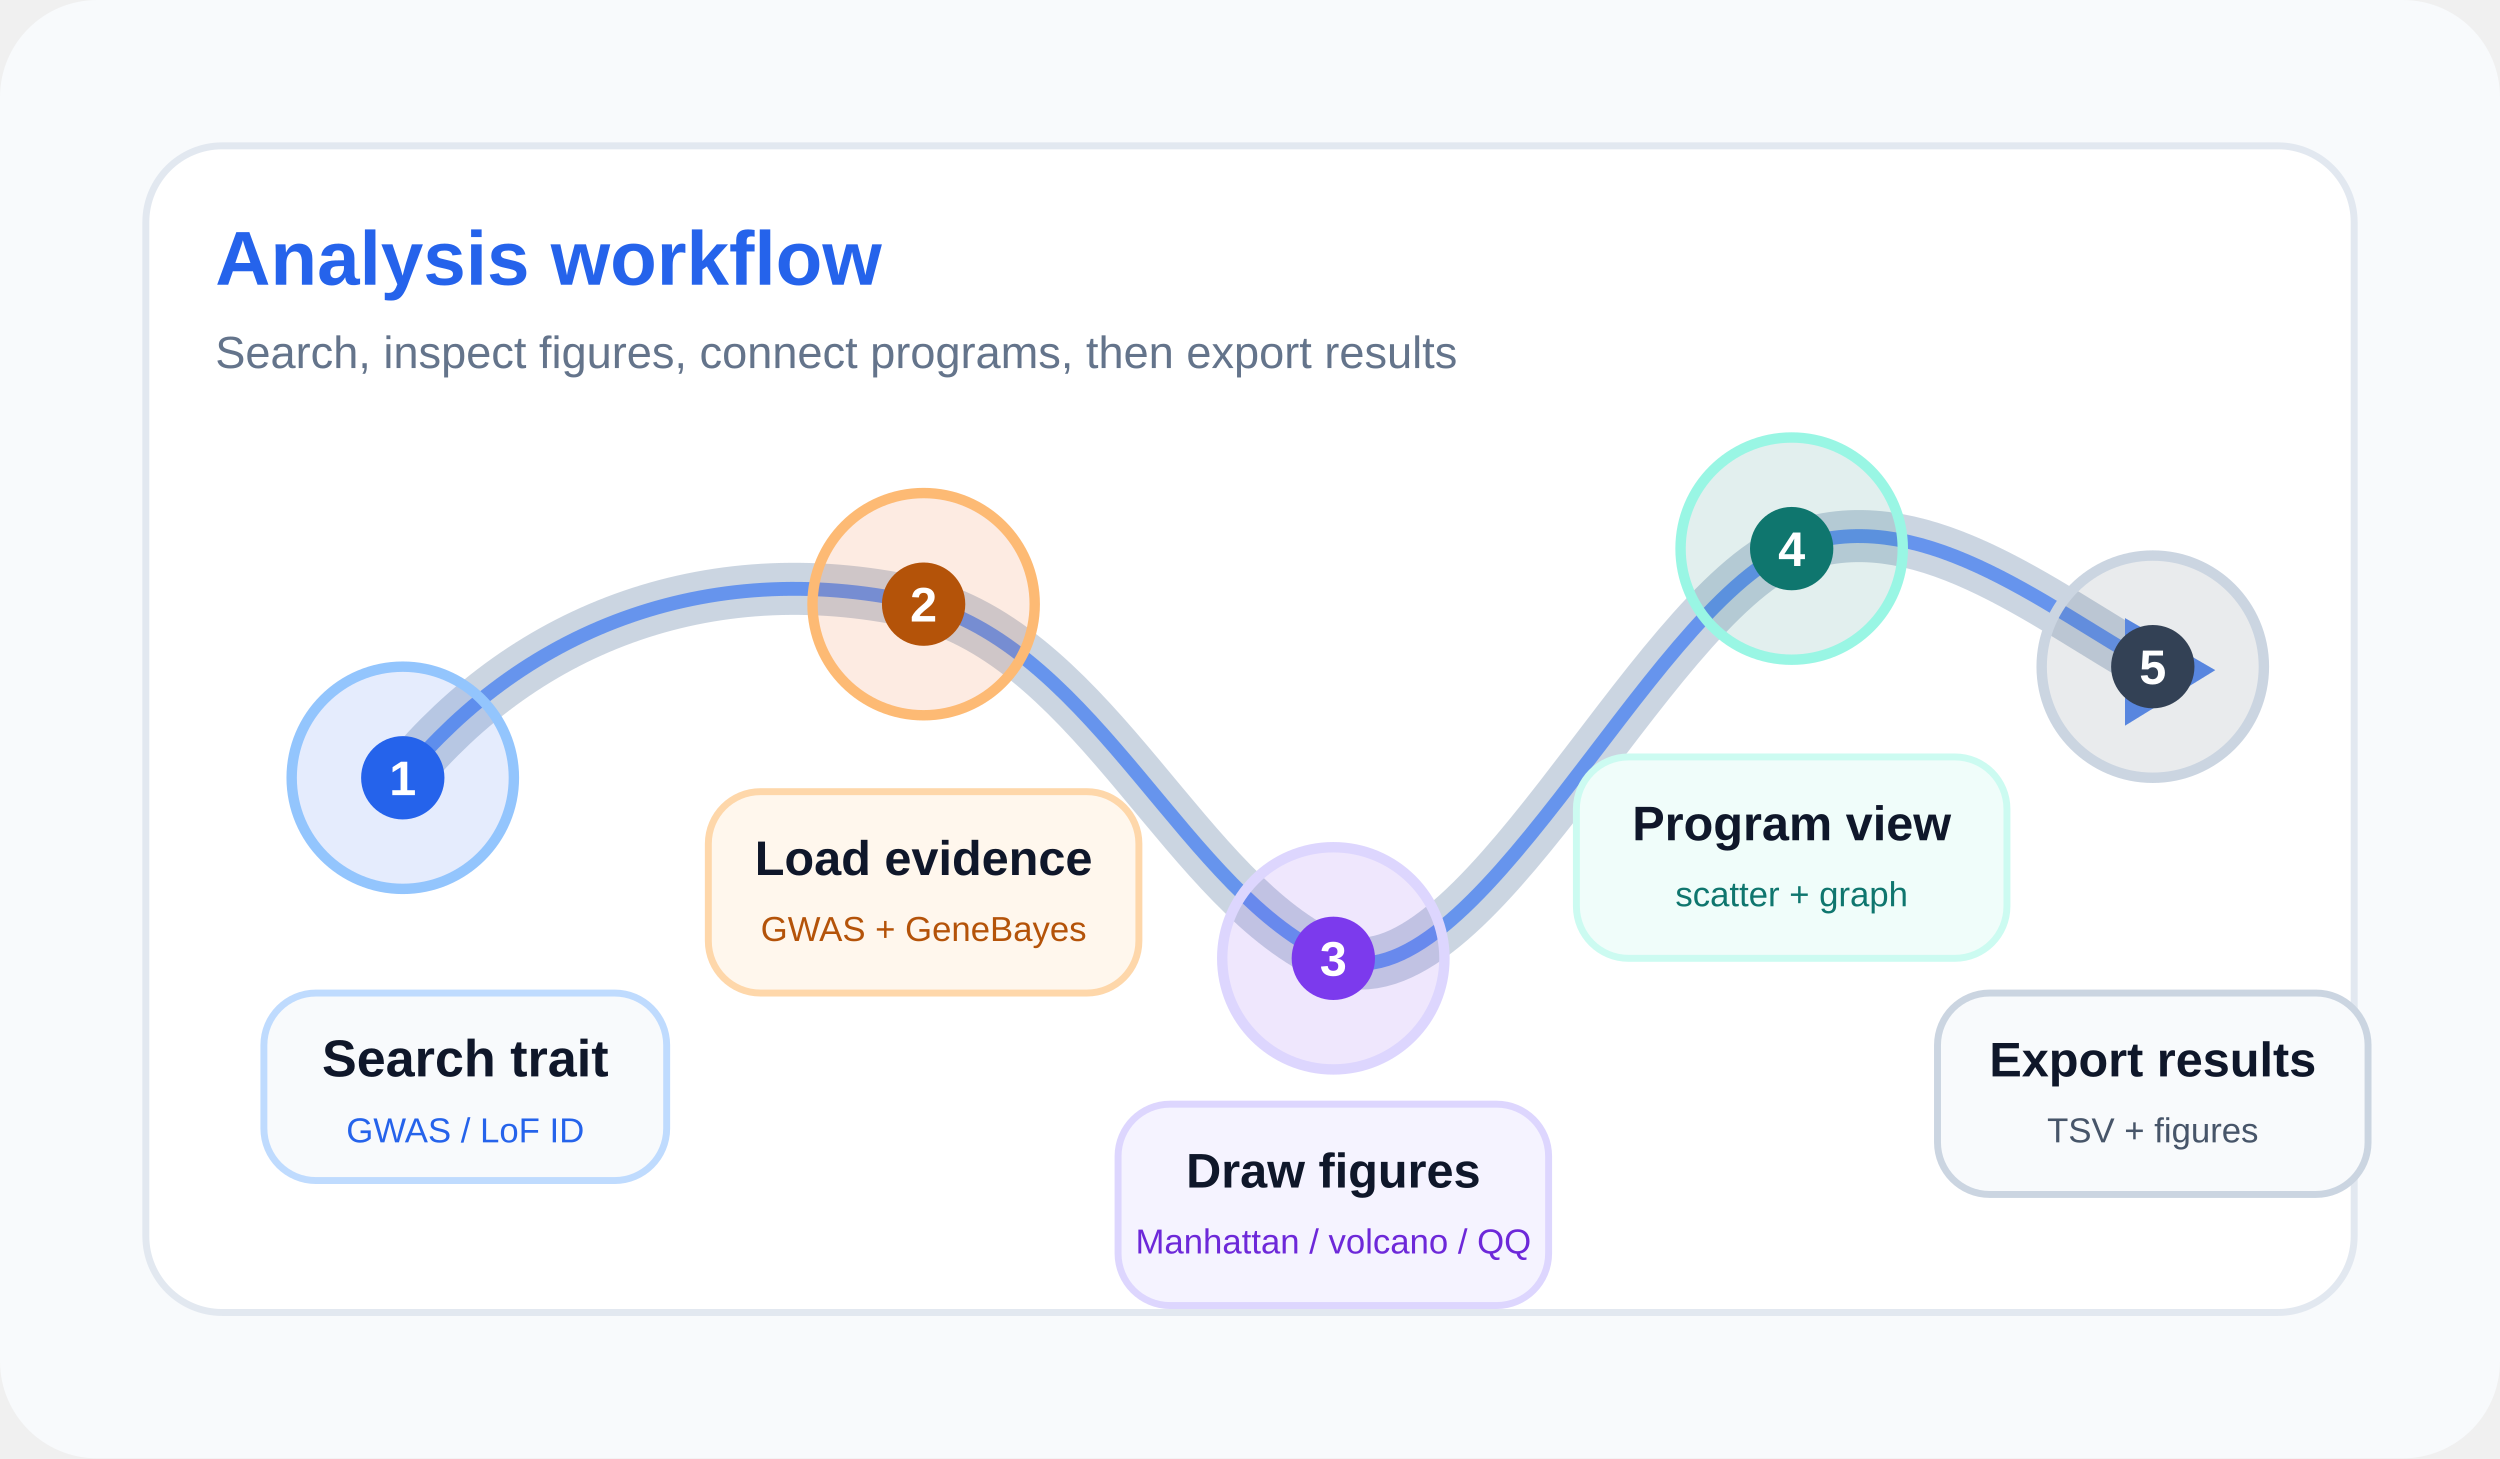
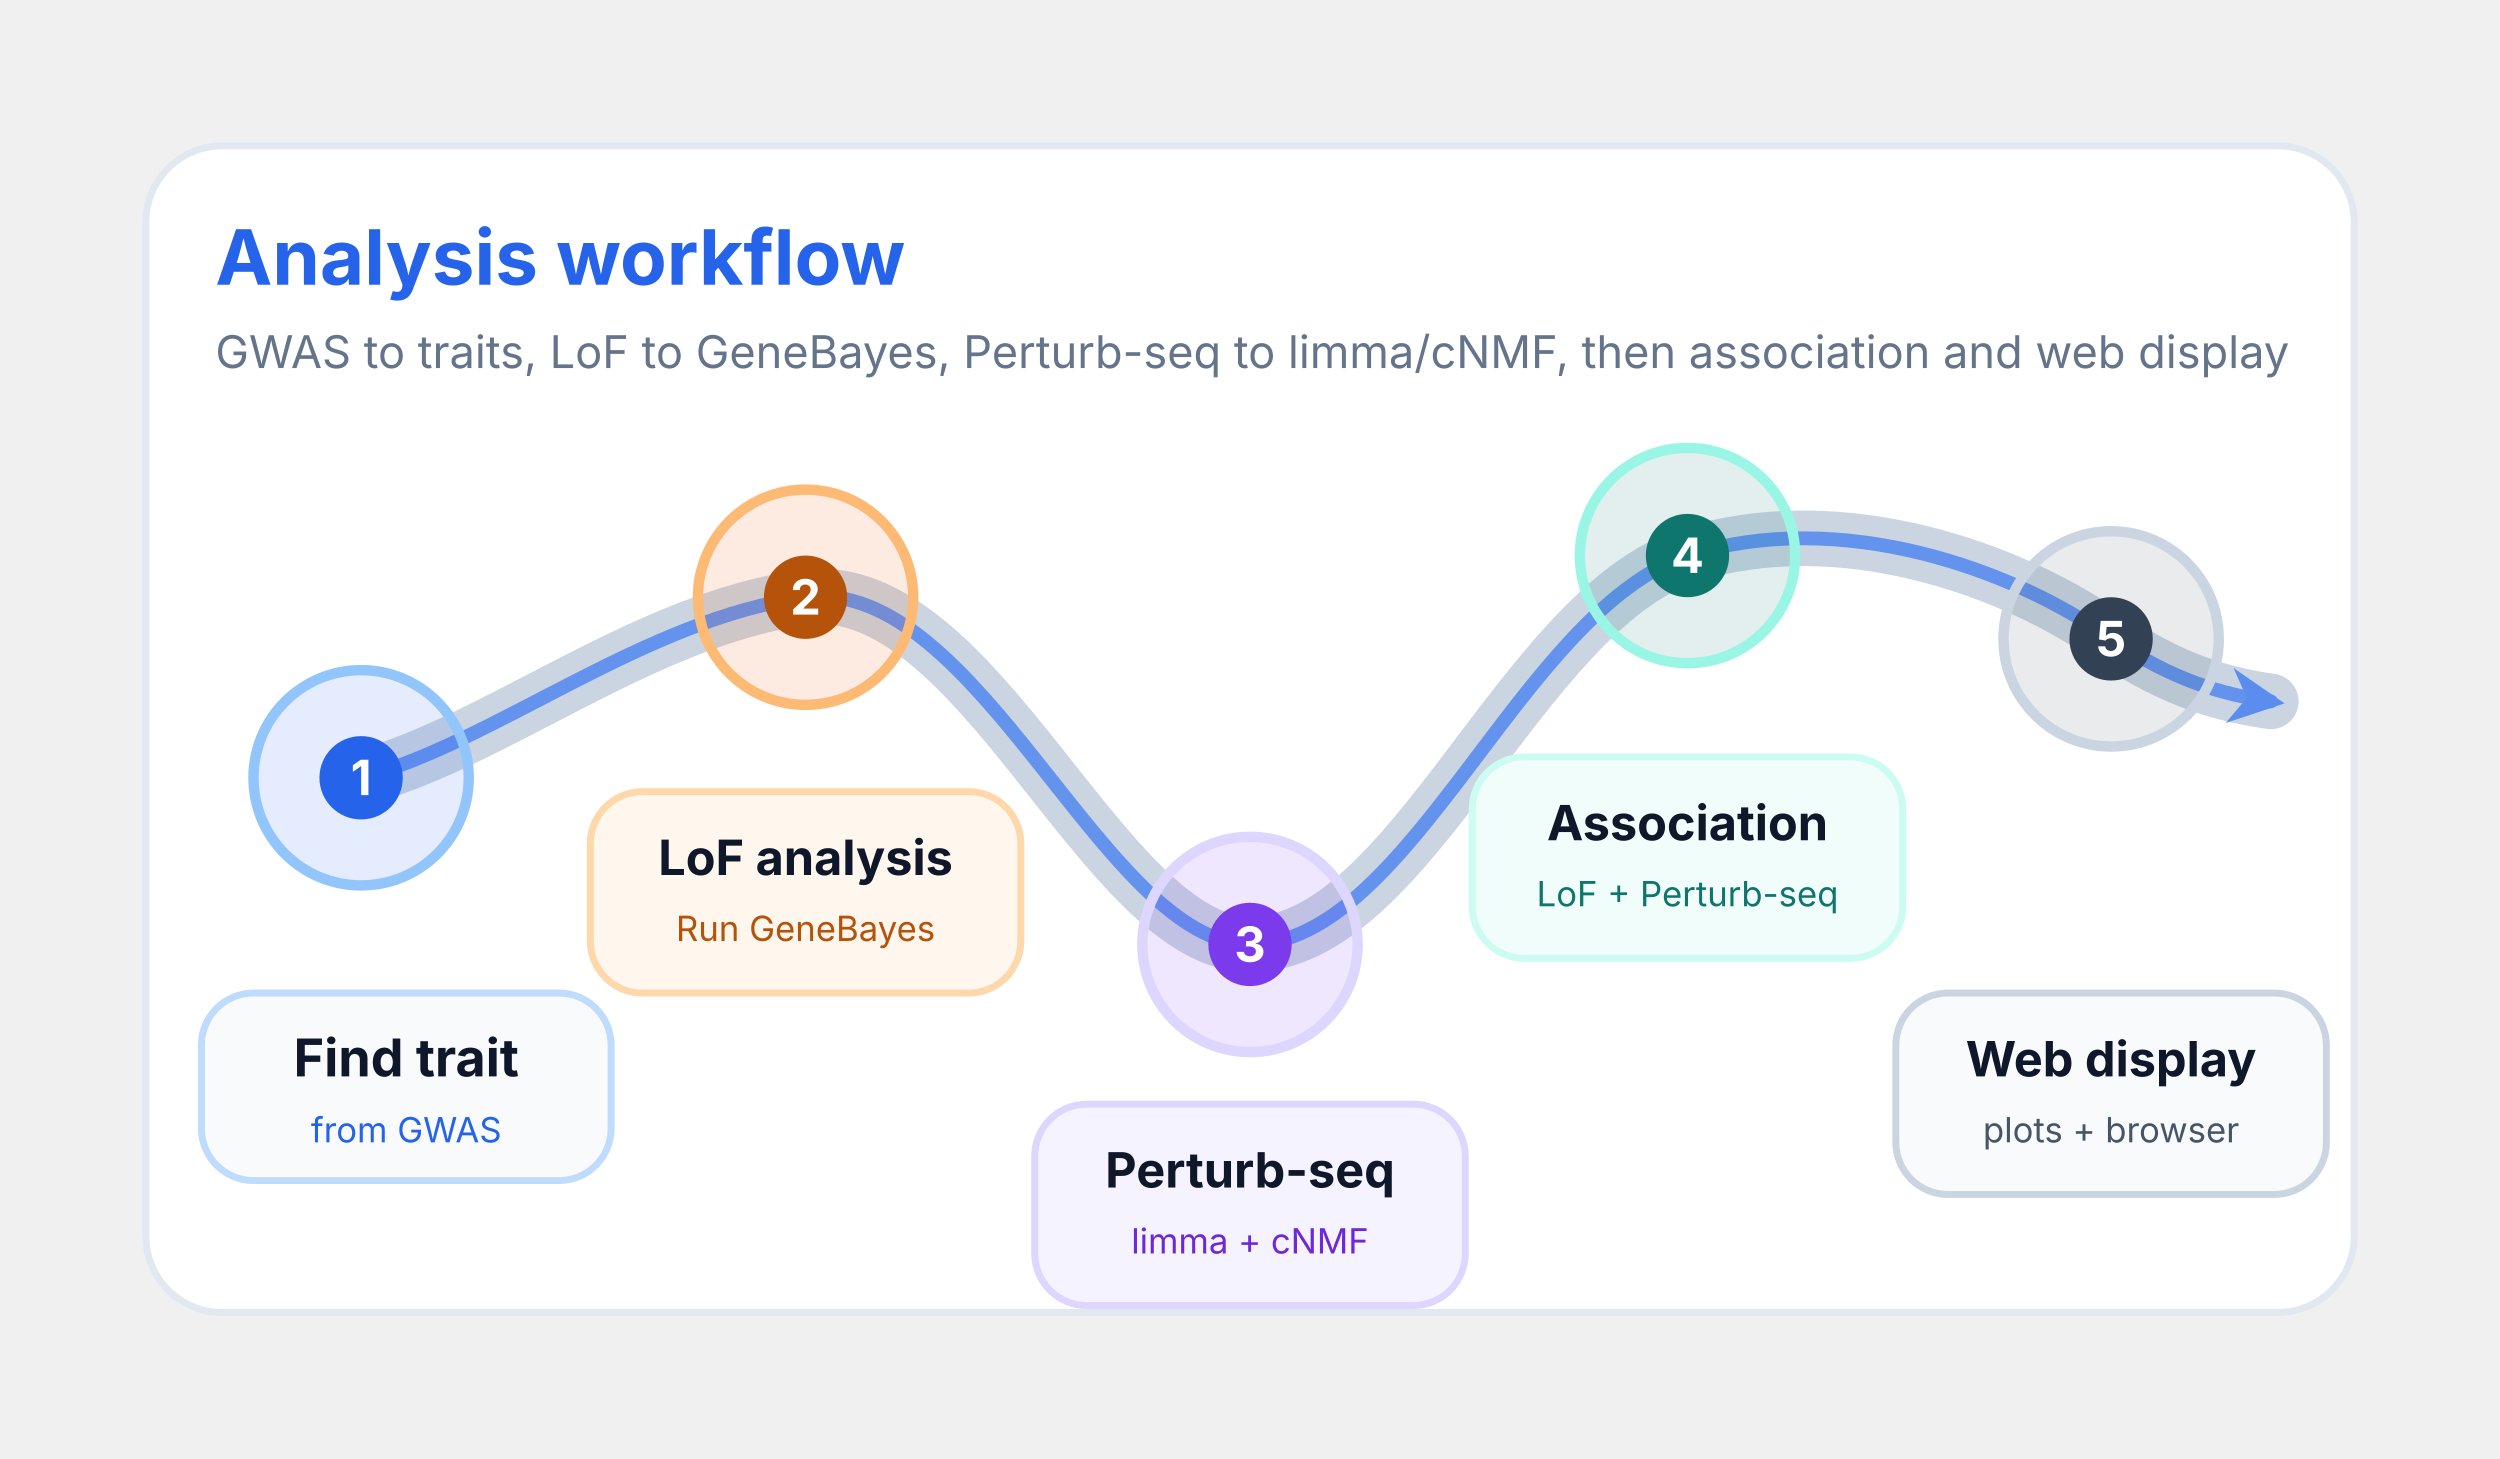
<svg xmlns="http://www.w3.org/2000/svg" width="720" height="420" viewBox="0 0 720 420" fill="none">
-   <rect width="720" height="420" rx="28" fill="#F8FAFC" />
+   <defs>
+     <marker id="workflow-arrowhead" markerWidth="18" markerHeight="18" refX="13" refY="9" orient="auto" markerUnits="userSpaceOnUse">
+       <path d="M1 1 L17 9 L1 17 L6 9 Z" fill="#5B8DEF" />
+     </marker>
+   </defs>
  <rect x="42" y="42" width="636" height="336" rx="22" fill="white" stroke="#E2E8F0" stroke-width="2" />
-   <text x="62" y="82" fill="#2563EB" font-family="Arial, Helvetica, sans-serif" font-size="22" font-weight="700">Analysis workflow</text>
-   <text x="62" y="106" fill="#64748B" font-family="Arial, Helvetica, sans-serif" font-size="13">Search, inspect figures, connect programs, then export results</text>
-   <path d="M116 224 C152 180 206 160 266 174 C316 188 342 258 384 276 C424 292 474 176 516 158 C552 144 588 174 620 192" stroke="#CBD5E1" stroke-width="15" stroke-linecap="round" />
-   <path d="M116 224 C152 180 206 160 266 174 C316 188 342 258 384 276 C424 292 474 176 516 158 C552 144 588 174 620 192" stroke="#5B8DEF" stroke-opacity="0.9" stroke-width="4" stroke-linecap="round" />
-   <polygon points="612,178 638,193 612,209" fill="#5B8DEF" />
-   <circle cx="116" cy="224" r="32" fill="#2563EB" fill-opacity="0.12" stroke="#93C5FD" stroke-width="3" />
-   <circle cx="116" cy="224" r="12" fill="#2563EB" />
-   <text x="116" y="229" text-anchor="middle" fill="white" font-family="Arial, Helvetica, sans-serif" font-size="14" font-weight="700">1</text>
-   <rect x="76" y="286" width="116" height="54" rx="15" fill="#F8FAFC" stroke="#BFDBFE" stroke-width="2" />
-   <text x="134" y="310" text-anchor="middle" fill="#0F172A" font-family="Arial, Helvetica, sans-serif" font-size="15" font-weight="700">Search trait</text>
-   <text x="134" y="329" text-anchor="middle" fill="#2563EB" font-family="Arial, Helvetica, sans-serif" font-size="10">GWAS / LoF ID</text>
-   <circle cx="266" cy="174" r="32" fill="#EA580C" fill-opacity="0.12" stroke="#FDBA74" stroke-width="3" />
-   <circle cx="266" cy="174" r="12" fill="#B45309" />
-   <text x="266" y="179" text-anchor="middle" fill="white" font-family="Arial, Helvetica, sans-serif" font-size="14" font-weight="700">2</text>
-   <rect x="204" y="228" width="124" height="58" rx="15" fill="#FFF7ED" stroke="#FED7AA" stroke-width="2" />
-   <text x="266" y="252" text-anchor="middle" fill="#0F172A" font-family="Arial, Helvetica, sans-serif" font-size="14" font-weight="700">Load evidence</text>
-   <text x="266" y="271" text-anchor="middle" fill="#B45309" font-family="Arial, Helvetica, sans-serif" font-size="10">GWAS + GeneBayes</text>
-   <circle cx="384" cy="276" r="32" fill="#7C3AED" fill-opacity="0.12" stroke="#DDD6FE" stroke-width="3" />
-   <circle cx="384" cy="276" r="12" fill="#7C3AED" />
-   <text x="384" y="281" text-anchor="middle" fill="white" font-family="Arial, Helvetica, sans-serif" font-size="14" font-weight="700">3</text>
-   <rect x="322" y="318" width="124" height="58" rx="15" fill="#F5F3FF" stroke="#DDD6FE" stroke-width="2" />
-   <text x="384" y="342" text-anchor="middle" fill="#0F172A" font-family="Arial, Helvetica, sans-serif" font-size="14" font-weight="700">Draw figures</text>
-   <text x="384" y="361" text-anchor="middle" fill="#6D28D9" font-family="Arial, Helvetica, sans-serif" font-size="10">Manhattan / volcano / QQ</text>
-   <circle cx="516" cy="158" r="32" fill="#0F766E" fill-opacity="0.12" stroke="#99F6E4" stroke-width="3" />
-   <circle cx="516" cy="158" r="12" fill="#0F766E" />
-   <text x="516" y="163" text-anchor="middle" fill="white" font-family="Arial, Helvetica, sans-serif" font-size="14" font-weight="700">4</text>
-   <rect x="454" y="218" width="124" height="58" rx="15" fill="#F0FDFA" stroke="#CCFBF1" stroke-width="2" />
-   <text x="516" y="242" text-anchor="middle" fill="#0F172A" font-family="Arial, Helvetica, sans-serif" font-size="14" font-weight="700">Program view</text>
-   <text x="516" y="261" text-anchor="middle" fill="#0F766E" font-family="Arial, Helvetica, sans-serif" font-size="10">scatter + graph</text>
-   <circle cx="620" cy="192" r="32" fill="#475569" fill-opacity="0.12" stroke="#CBD5E1" stroke-width="3" />
-   <circle cx="620" cy="192" r="12" fill="#334155" />
-   <text x="620" y="197" text-anchor="middle" fill="white" font-family="Arial, Helvetica, sans-serif" font-size="14" font-weight="700">5</text>
-   <rect x="558" y="286" width="124" height="58" rx="15" fill="#F8FAFC" stroke="#CBD5E1" stroke-width="2" />
-   <text x="620" y="310" text-anchor="middle" fill="#0F172A" font-family="Arial, Helvetica, sans-serif" font-size="14" font-weight="700">Export results</text>
-   <text x="620" y="329" text-anchor="middle" fill="#475569" font-family="Arial, Helvetica, sans-serif" font-size="10">TSV + figures</text>
+   <text x="62" y="82" fill="#2563EB" font-family="Inter, Arial, Helvetica, sans-serif" font-size="22" font-weight="700">Analysis workflow</text>
+   <text x="62" y="106" fill="#64748B" font-family="Inter, Arial, Helvetica, sans-serif" font-size="13">GWAS to traits, LoF to GeneBayes, Perturb-seq to limma/cNMF, then association and web display</text>
+   <path d="M104 224 C142 214 186 178 232 172 C282 166 318 272 360 272 C406 272 438 176 486 160 C530 146 580 164 608 184 C626 196 640 200 654 202" stroke="#CBD5E1" stroke-width="16" stroke-linecap="round" stroke-linejoin="round" />
+   <path d="M104 224 C142 214 186 178 232 172 C282 166 318 272 360 272 C406 272 438 176 486 160 C530 146 580 164 608 184 C626 196 640 200 654 202" stroke="#5B8DEF" stroke-opacity="0.92" stroke-width="4" stroke-linecap="round" stroke-linejoin="round" marker-end="url(#workflow-arrowhead)" />
+   <circle cx="104" cy="224" r="31" fill="#2563EB" fill-opacity="0.12" stroke="#93C5FD" stroke-width="3" />
+   <circle cx="104" cy="224" r="12" fill="#2563EB" />
+   <text x="104" y="229" text-anchor="middle" fill="white" font-family="Inter, Arial, Helvetica, sans-serif" font-size="14" font-weight="700">1</text>
+   <rect x="58" y="286" width="118" height="54" rx="15" fill="#F8FAFC" stroke="#BFDBFE" stroke-width="2" />
+   <text x="117" y="310" text-anchor="middle" fill="#0F172A" font-family="Inter, Arial, Helvetica, sans-serif" font-size="15" font-weight="700">Find trait</text>
+   <text x="117" y="329" text-anchor="middle" fill="#2563EB" font-family="Inter, Arial, Helvetica, sans-serif" font-size="10">from GWAS</text>
+   <circle cx="232" cy="172" r="31" fill="#EA580C" fill-opacity="0.12" stroke="#FDBA74" stroke-width="3" />
+   <circle cx="232" cy="172" r="12" fill="#B45309" />
+   <text x="232" y="177" text-anchor="middle" fill="white" font-family="Inter, Arial, Helvetica, sans-serif" font-size="14" font-weight="700">2</text>
+   <rect x="170" y="228" width="124" height="58" rx="15" fill="#FFF7ED" stroke="#FED7AA" stroke-width="2" />
+   <text x="232" y="252" text-anchor="middle" fill="#0F172A" font-family="Inter, Arial, Helvetica, sans-serif" font-size="14" font-weight="700">LoF analysis</text>
+   <text x="232" y="271" text-anchor="middle" fill="#B45309" font-family="Inter, Arial, Helvetica, sans-serif" font-size="10">Run GeneBayes</text>
+   <circle cx="360" cy="272" r="31" fill="#7C3AED" fill-opacity="0.12" stroke="#DDD6FE" stroke-width="3" />
+   <circle cx="360" cy="272" r="12" fill="#7C3AED" />
+   <text x="360" y="277" text-anchor="middle" fill="white" font-family="Inter, Arial, Helvetica, sans-serif" font-size="14" font-weight="700">3</text>
+   <rect x="298" y="318" width="124" height="58" rx="15" fill="#F5F3FF" stroke="#DDD6FE" stroke-width="2" />
+   <text x="360" y="342" text-anchor="middle" fill="#0F172A" font-family="Inter, Arial, Helvetica, sans-serif" font-size="14" font-weight="700">Perturb-seq</text>
+   <text x="360" y="361" text-anchor="middle" fill="#6D28D9" font-family="Inter, Arial, Helvetica, sans-serif" font-size="10">limma + cNMF</text>
+   <circle cx="486" cy="160" r="31" fill="#0F766E" fill-opacity="0.12" stroke="#99F6E4" stroke-width="3" />
+   <circle cx="486" cy="160" r="12" fill="#0F766E" />
+   <text x="486" y="165" text-anchor="middle" fill="white" font-family="Inter, Arial, Helvetica, sans-serif" font-size="14" font-weight="700">4</text>
+   <rect x="424" y="218" width="124" height="58" rx="15" fill="#F0FDFA" stroke="#CCFBF1" stroke-width="2" />
+   <text x="486" y="242" text-anchor="middle" fill="#0F172A" font-family="Inter, Arial, Helvetica, sans-serif" font-size="14" font-weight="700">Association</text>
+   <text x="486" y="261" text-anchor="middle" fill="#0F766E" font-family="Inter, Arial, Helvetica, sans-serif" font-size="10">LoF + Perturb-seq</text>
+   <circle cx="608" cy="184" r="31" fill="#475569" fill-opacity="0.12" stroke="#CBD5E1" stroke-width="3" />
+   <circle cx="608" cy="184" r="12" fill="#334155" />
+   <text x="608" y="189" text-anchor="middle" fill="white" font-family="Inter, Arial, Helvetica, sans-serif" font-size="14" font-weight="700">5</text>
+   <rect x="546" y="286" width="124" height="58" rx="15" fill="#F8FAFC" stroke="#CBD5E1" stroke-width="2" />
+   <text x="608" y="310" text-anchor="middle" fill="#0F172A" font-family="Inter, Arial, Helvetica, sans-serif" font-size="14" font-weight="700">Web display</text>
+   <text x="608" y="329" text-anchor="middle" fill="#475569" font-family="Inter, Arial, Helvetica, sans-serif" font-size="10">plots + browser</text>
</svg>
